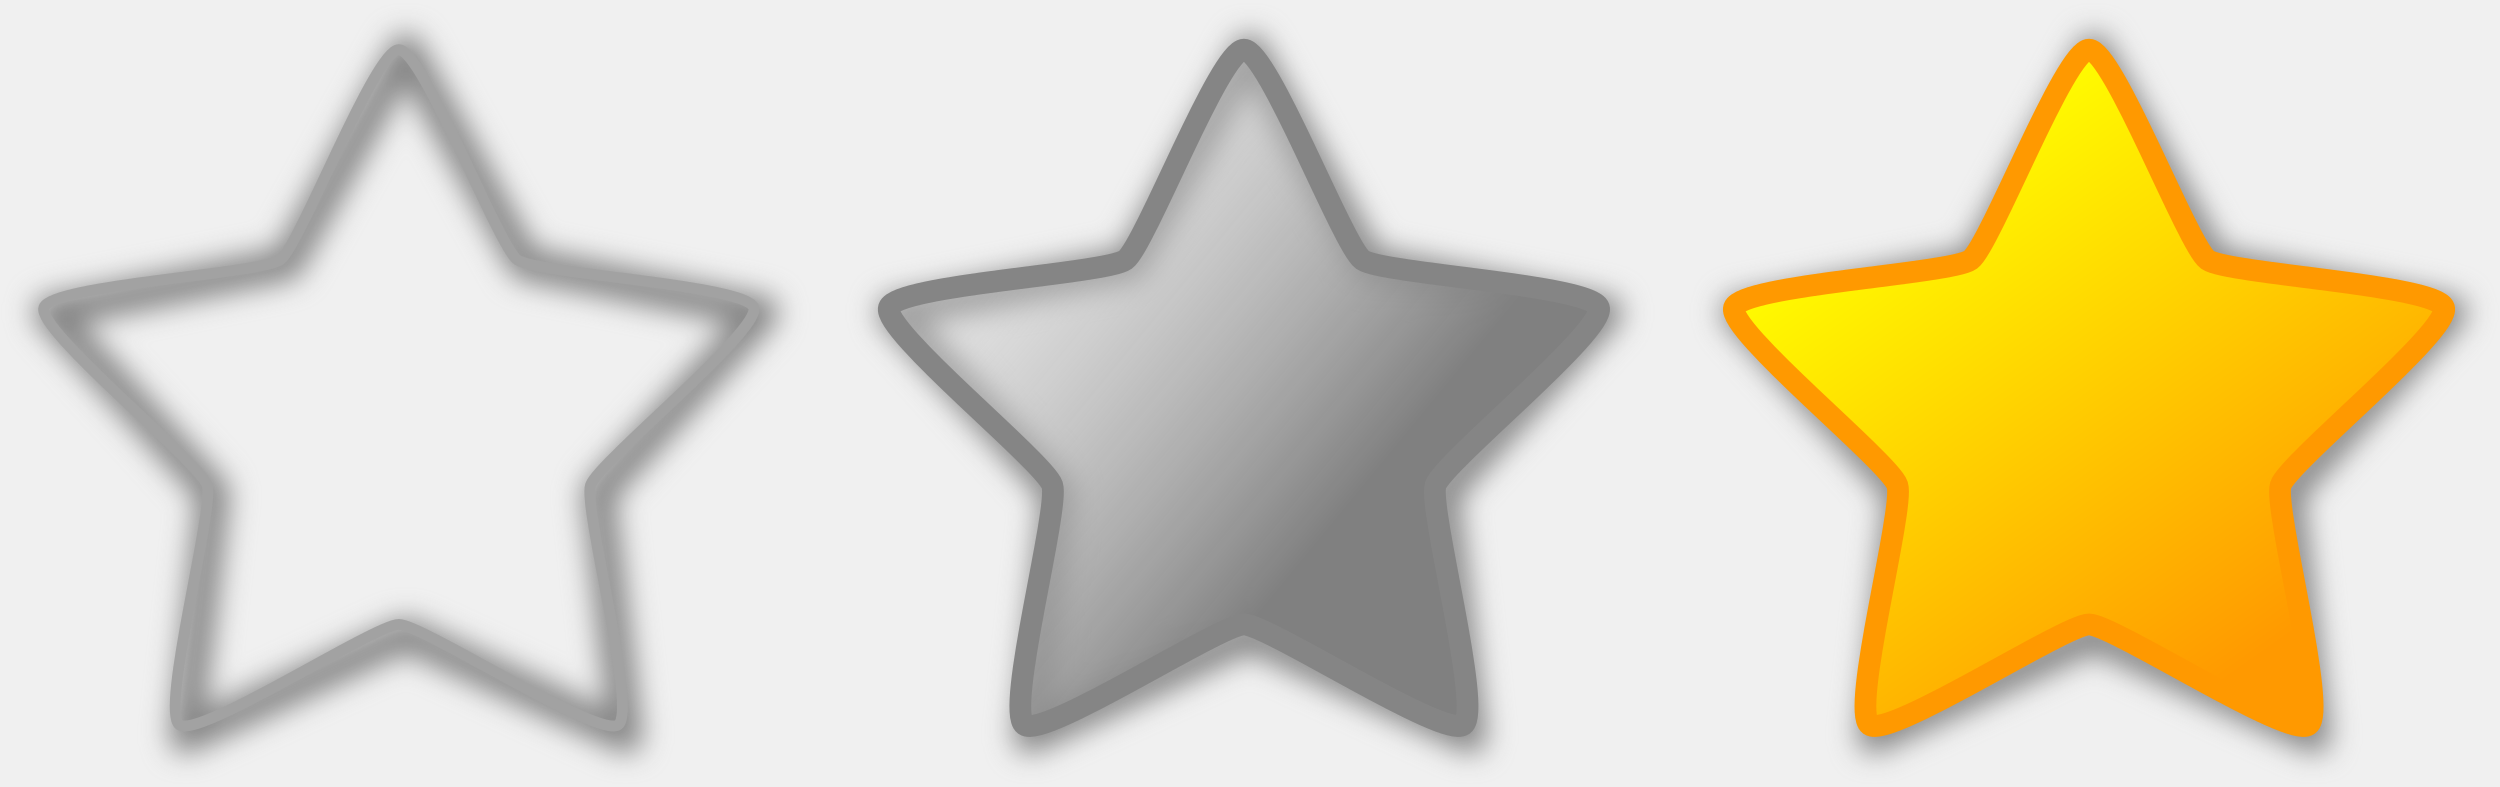
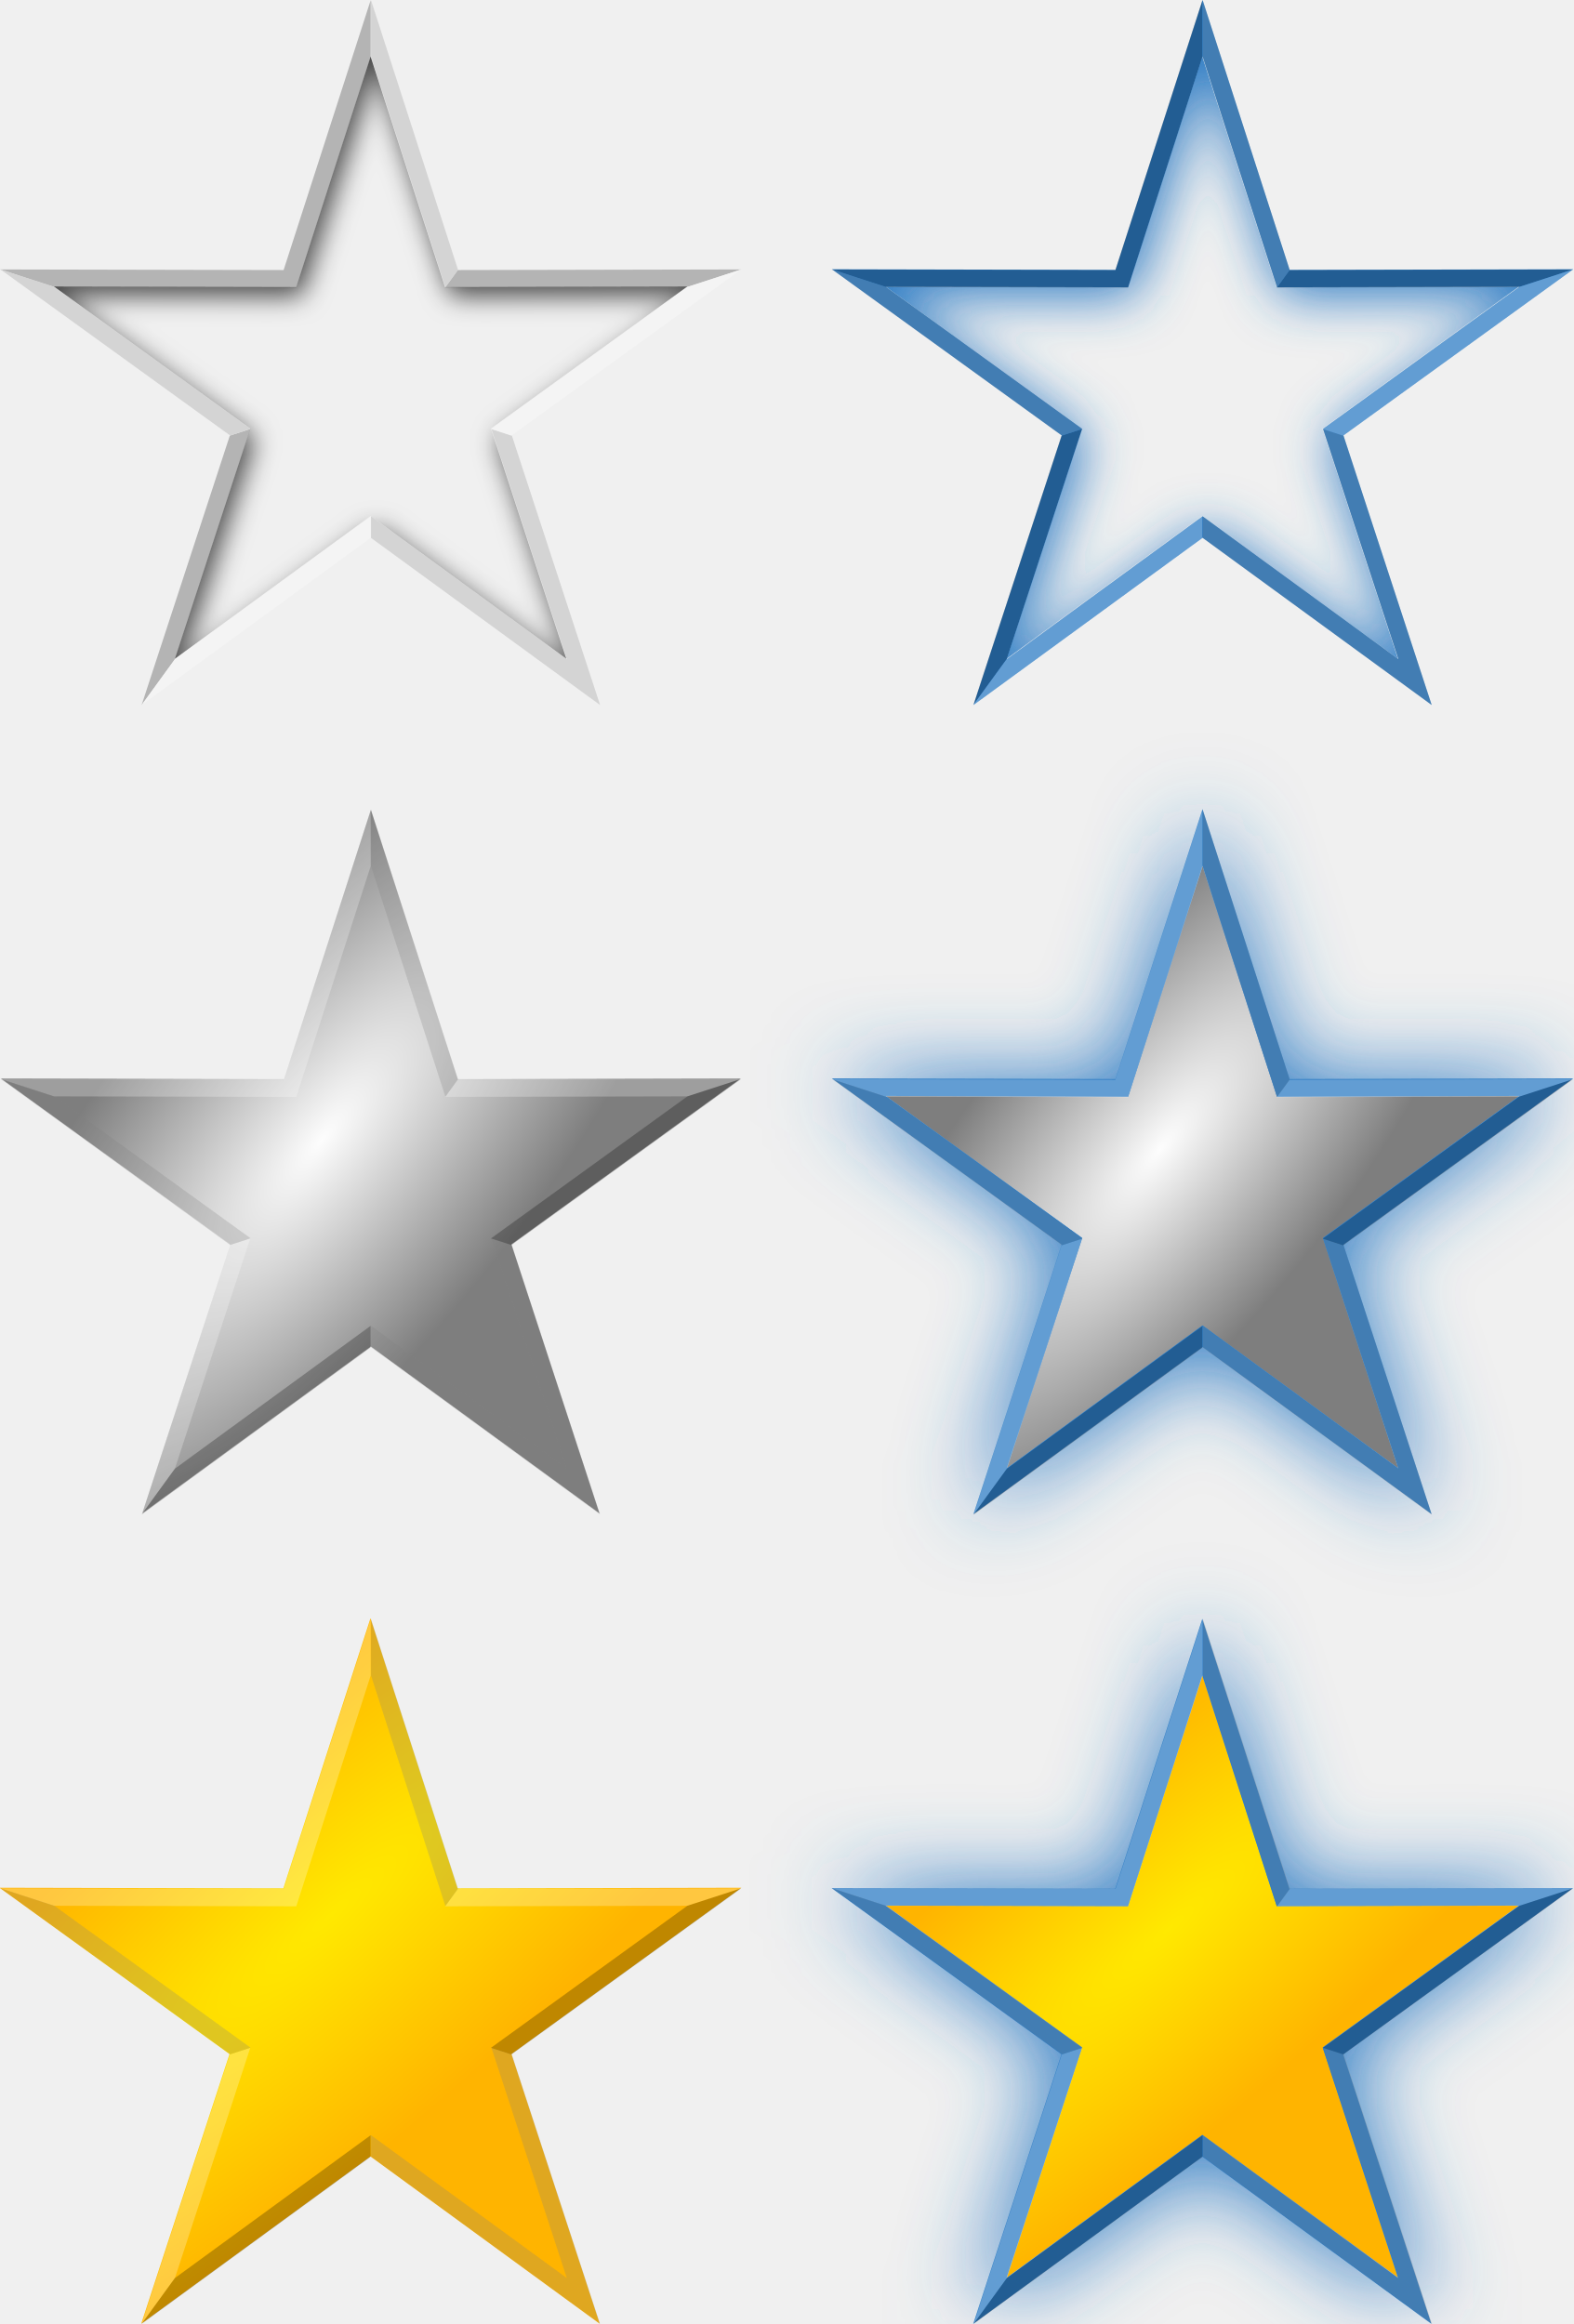
- <svg xmlns="http://www.w3.org/2000/svg" xmlns:xlink="http://www.w3.org/1999/xlink" width="1148.912" height="361.637" id="svg2" version="1.1">
+ <svg xmlns="http://www.w3.org/2000/svg" xmlns:xlink="http://www.w3.org/1999/xlink" width="905.139" height="1337.196" id="svg2" version="1.1">
  <defs id="defs4">
-     <linearGradient id="linearGradient3917">
-       <stop style="stop-color:#858585;stop-opacity:1;" offset="0" id="stop3919" />
-       <stop style="stop-color:#000000;stop-opacity:0;" offset="1" id="stop3921" />
+     <linearGradient id="linearGradient4324">
+       <stop style="stop-color:#fdfdfd;stop-opacity:1;" offset="0" id="stop4326" />
+       <stop style="stop-color:#7e7e7e;stop-opacity:1;" offset="1" id="stop4328" />
    </linearGradient>
-     <linearGradient id="linearGradient3885">
-       <stop style="stop-color:#808080;stop-opacity:1;" offset="0" id="stop3887" />
-       <stop style="stop-color:#cecece;stop-opacity:1;" offset="1" id="stop3889" />
+     <linearGradient id="linearGradient4316">
+       <stop style="stop-color:#ffff00;stop-opacity:1;" offset="0" id="stop4318" />
+       <stop style="stop-color:#2d7cc4;stop-opacity:1;" offset="1" id="stop4320" />
    </linearGradient>
-     <linearGradient id="linearGradient3875">
-       <stop id="stop3877" offset="0" style="stop-color:#808080;stop-opacity:1;" />
-       <stop id="stop3879" offset="1" style="stop-color:#ffffff;stop-opacity:0;" />
+     <linearGradient id="linearGradient4255">
+       <stop id="stop4257" offset="0" style="stop-color:#ffe900;stop-opacity:1;" />
+       <stop id="stop4259" offset="1" style="stop-color:#ffb400;stop-opacity:1;" />
    </linearGradient>
-     <linearGradient id="linearGradient3755">
-       <stop style="stop-color:#ff9900;stop-opacity:1;" offset="0" id="stop3757" />
-       <stop style="stop-color:#ffff00;stop-opacity:1;" offset="1" id="stop3759" />
+     <linearGradient id="linearGradient4245">
+       <stop style="stop-color:#000000;stop-opacity:1;" offset="0" id="stop4247" />
+       <stop style="stop-color:#000000;stop-opacity:0;" offset="1" id="stop4249" />
    </linearGradient>
-     <linearGradient xlink:href="#linearGradient3755" id="linearGradient3761" x1="279.729" y1="456.977" x2="118.128" y2="226.262" gradientUnits="userSpaceOnUse" />
-     <filter id="filter3859" color-interpolation-filters="sRGB">
-       <feFlood id="feFlood3861" flood-opacity="0.5" flood-color="rgb(0,0,0)" result="flood" />
-       <feComposite id="feComposite3863" in2="SourceGraphic" in="flood" operator="in" result="composite1" />
-       <feGaussianBlur id="feGaussianBlur3865" stdDeviation="5" result="blur" />
-       <feOffset id="feOffset3867" dx="7" dy="10" result="offset" />
-       <feComposite id="feComposite3869" in2="offset" in="SourceGraphic" operator="over" result="composite2" />
+     <linearGradient id="linearGradient4000">
+       <stop style="stop-color:#ff7c00;stop-opacity:1;" offset="0" id="stop4002" />
+       <stop style="stop-color:#ffff00;stop-opacity:1;" offset="1" id="stop4004" />
+     </linearGradient>
+     <filter id="filter3079" color-interpolation-filters="sRGB">
+       <feGaussianBlur stdDeviation="18.693" id="feGaussianBlur3081" />
    </filter>
-     <linearGradient xlink:href="#linearGradient3875" id="linearGradient3873" gradientUnits="userSpaceOnUse" x1="279.729" y1="456.977" x2="118.128" y2="226.262" />
-     <filter id="filter3913" color-interpolation-filters="sRGB">
-       <feGaussianBlur stdDeviation="6.365" id="feGaussianBlur3915" />
+     <clipPath clipPathUnits="userSpaceOnUse" id="clipPath3954">
+       <path style="fill:#ff0000;fill-opacity:1;stroke:none" id="path3956" d="m -1565.714,-1921.96 98.924,306.737 322.293,-0.705 -261.155,188.869 100.264,306.301 -260.327,-190.009 -260.327,190.009 100.264,-306.301 -261.155,-188.869 322.293,0.705 z" transform="matrix(0.4324302,0,0,0.4324302,846.3687,-145.5333)" />
+     </clipPath>
+     <radialGradient xlink:href="#linearGradient4255" id="radialGradient3846" gradientUnits="userSpaceOnUse" gradientTransform="matrix(0.3815524,0.427837,-1.66503,1.484902,-3719.574,1499.688)" cx="-1567.325" cy="-1625.511" fx="-1567.325" fy="-1625.511" r="421.217" />
+     <radialGradient xlink:href="#linearGradient4324" id="radialGradient3848" gradientUnits="userSpaceOnUse" gradientTransform="matrix(0.4428321,0.3577626,-0.9798845,1.212883,-2532.191,949.1355)" cx="-1510.092" cy="-1611.448" fx="-1510.092" fy="-1611.448" r="421.217" />
+     <clipPath clipPathUnits="userSpaceOnUse" id="clipPath4092">
+       <path clip-path="none" style="opacity:0.564;fill:#ff0000;fill-opacity:1;stroke:none" id="path4094" d="m -1565.714,-1921.96 98.924,306.737 322.293,-0.705 -261.155,188.869 100.264,306.301 -260.327,-190.009 -260.327,190.009 100.264,-306.301 -261.155,-188.869 322.293,0.705 z" transform="matrix(0.4324302,0,0,0.4324302,1060.804,1414.418)" />
+     </clipPath>
+     <filter id="filter4100" color-interpolation-filters="sRGB">
+       <feGaussianBlur stdDeviation="7.473" id="feGaussianBlur4102" />
    </filter>
-     <linearGradient xlink:href="#linearGradient3755" id="linearGradient3165" gradientUnits="userSpaceOnUse" x1="279.729" y1="456.977" x2="118.128" y2="226.262" />
-     <linearGradient xlink:href="#linearGradient3875" id="linearGradient3167" gradientUnits="userSpaceOnUse" x1="279.729" y1="456.977" x2="118.128" y2="226.262" />
-     <linearGradient xlink:href="#linearGradient3875" id="linearGradient3939" gradientUnits="userSpaceOnUse" x1="261.157" y1="375.548" x2="2.414" y2="162.691" />
+     <filter id="filter4226" color-interpolation-filters="sRGB">
+       <feGaussianBlur stdDeviation="20.545" id="feGaussianBlur4228" />
+     </filter>
+     <filter id="filter4304" color-interpolation-filters="sRGB">
+       <feGaussianBlur stdDeviation="20.545" id="feGaussianBlur4306" />
+     </filter>
+     <radialGradient xlink:href="#linearGradient4255" id="radialGradient3290" gradientUnits="userSpaceOnUse" gradientTransform="matrix(0.3815524,0.427837,-1.66503,1.484902,-3719.574,1499.688)" cx="-1567.325" cy="-1625.511" fx="-1567.325" fy="-1625.511" r="421.217" />
+     <radialGradient xlink:href="#linearGradient4255" id="radialGradient3292" gradientUnits="userSpaceOnUse" gradientTransform="matrix(0.3815524,0.427837,-1.66503,1.484902,-3719.574,1499.688)" cx="-1567.325" cy="-1625.511" fx="-1567.325" fy="-1625.511" r="421.217" />
+     <radialGradient xlink:href="#linearGradient4324" id="radialGradient3296" gradientUnits="userSpaceOnUse" gradientTransform="matrix(0.4428321,0.3577626,-0.9798845,1.212883,-2532.191,949.1355)" cx="-1510.092" cy="-1611.448" fx="-1510.092" fy="-1611.448" r="421.217" />
+     <radialGradient xlink:href="#linearGradient4324" id="radialGradient4071" gradientUnits="userSpaceOnUse" gradientTransform="matrix(0.4428321,0.3577626,-0.9798845,1.212883,-2532.191,949.1355)" cx="-1510.092" cy="-1611.448" fx="-1510.092" fy="-1611.448" r="421.217" />
+     <filter id="filter4079">
+       <feGaussianBlur stdDeviation="8.218" id="feGaussianBlur4081" />
+     </filter>
+     <filter id="filter4087">
+       <feGaussianBlur stdDeviation="14.946" id="feGaussianBlur4089" />
+     </filter>
+     <radialGradient xlink:href="#linearGradient4255" id="radialGradient4093" gradientUnits="userSpaceOnUse" gradientTransform="matrix(0.3815524,0.427837,-1.66503,1.484902,-3719.574,1499.688)" cx="-1567.325" cy="-1625.511" fx="-1567.325" fy="-1625.511" r="421.217" />
+     <filter id="filter4105">
+       <feGaussianBlur stdDeviation="8.218" id="feGaussianBlur4107" />
+     </filter>
+     <filter id="filter4217" x="-0.14" width="1.281" y="-0.148" height="1.295">
+       <feGaussianBlur stdDeviation="49.309" id="feGaussianBlur4219" />
+     </filter>
+     <filter id="filter4221" x="-0.14" width="1.281" y="-0.148" height="1.295">
+       <feGaussianBlur stdDeviation="49.309" id="feGaussianBlur4223" />
+     </filter>
  </defs>
-   <g id="layer1" transform="translate(210.5333,418.0953)">
-     <path style="fill:none;stroke:#858585;stroke-width:14.846;stroke-linejoin:round;stroke-miterlimit:4;stroke-opacity:1;stroke-dasharray:none;stroke-dashoffset:0;filter:url(#filter3913)" id="path3903" d="m 205.714,175.124 54.442,96.59 108.686,21.93 -75.039,81.626 12.73,110.144 -100.819,-46.143 -100.819,46.143 12.73,-110.144 -75.039,-81.626 108.686,-21.93 z" transform="matrix(1.004004,0,0,1.016765,157.3802,-573.0854)" />
-     <path transform="translate(155.4184,-570.395)" d="m 205.714,175.124 c 11.088,0 45.472,90.073 54.442,96.59 8.97,6.517 105.26,11.385 108.686,21.93 3.426,10.545 -71.613,71.081 -75.039,81.626 -3.426,10.545 21.7,103.626 12.73,110.144 -8.97,6.517 -89.731,-46.143 -100.819,-46.143 -11.088,0 -91.849,52.66 -100.819,46.143 -8.97,-6.517 16.156,-99.599 12.73,-110.144 -3.426,-10.545 -78.466,-71.081 -75.039,-81.626 3.426,-10.545 99.716,-15.412 108.686,-21.93 8.97,-6.517 43.355,-96.59 54.442,-96.59 z" id="path3871" style="fill:url(#linearGradient3939);fill-opacity:1;stroke:#858585;stroke-width:10;stroke-linejoin:round;stroke-miterlimit:4;stroke-opacity:1;stroke-dasharray:none;stroke-dashoffset:0" />
-     <g id="g3153" transform="translate(-763.6753,0)">
-       <path transform="matrix(1.004004,0,0,1.016765,533.1569,-573.0854)" d="m 205.714,175.124 54.442,96.59 108.686,21.93 -75.039,81.626 12.73,110.144 -100.819,-46.143 -100.819,46.143 12.73,-110.144 -75.039,-81.626 108.686,-21.93 z" id="path3929" style="fill:none;stroke:#858585;stroke-width:14.846;stroke-linejoin:round;stroke-miterlimit:4;stroke-opacity:1;stroke-dasharray:none;stroke-dashoffset:0;filter:url(#filter3913)" />
-       <path transform="translate(530.7143,-570.395)" d="m 205.714,175.124 c 11.088,0 45.472,90.073 54.442,96.59 8.97,6.517 105.26,11.385 108.686,21.93 3.426,10.545 -71.613,71.081 -75.039,81.626 -3.426,10.545 21.7,103.626 12.73,110.144 -8.97,6.517 -89.731,-46.143 -100.819,-46.143 -11.088,0 -91.849,52.66 -100.819,46.143 -8.97,-6.517 16.156,-99.599 12.73,-110.144 -3.426,-10.545 -78.466,-71.081 -75.039,-81.626 3.426,-10.545 99.716,-15.412 108.686,-21.93 8.97,-6.517 43.355,-96.59 54.442,-96.59 z" id="path3881" style="fill:none;stroke:#a2a2a2;stroke-width:5;stroke-linejoin:round;stroke-miterlimit:4;stroke-opacity:1;stroke-dasharray:none;stroke-dashoffset:0" />
+   <g id="layer4" style="display:none" transform="translate(56.6246,-19.28472)">
+     <path style="fill:#f2f2f2;fill-opacity:1;stroke:none;display:inline" id="path3124" d="m -951.429,-621.924 a 220,220 0 1 1 -440,0 220,220 0 1 1 440,0 z" mask="none" transform="matrix(6.038095,0,0,4.220779,7378.593,3361.185)" />
+   </g>
+   <g id="layer2" style="display:inline" transform="translate(56.6246,-19.28472)">
+     <path style="fill:url(#radialGradient4093);fill-opacity:1;stroke:none;display:inline" id="path4230" d="m -1565.714,-1921.96 98.924,306.737 322.293,-0.705 -261.155,188.869 100.264,306.301 -260.327,-190.009 -260.327,190.009 100.264,-306.301 -261.155,-188.869 322.293,0.705 z" transform="matrix(0.5066501,0,0,0.5066501,949.7821,1924.176)" />
+     <path transform="matrix(0.5051927,0,0,0.5051927,947.7132,1456.22)" d="m -1565.714,-1921.96 98.924,306.737 322.293,-0.705 -261.155,188.869 100.264,306.301 -260.327,-190.009 -260.327,190.009 100.264,-306.301 -261.155,-188.869 322.293,0.705 z" id="path4278" style="fill:url(#radialGradient4071);fill-opacity:1;stroke:none;display:inline" />
+     <path style="fill:#2d7cc4;fill-opacity:1;stroke:none;display:inline;filter:url(#filter4221)" id="path4109" d="m -1565.714,-1921.96 98.924,306.737 322.293,-0.705 -261.155,188.869 100.264,306.301 -260.327,-190.009 -260.327,190.009 100.264,-306.301 -261.155,-188.869 322.293,0.705 z" transform="matrix(0.5066501,0,0,0.5066501,1428.314,1924.666)" />
+     <path transform="matrix(0.5066501,0,0,0.5066501,1428.314,1458.733)" d="m -1565.714,-1921.96 98.924,306.737 322.293,-0.705 -261.155,188.869 100.264,306.301 -260.327,-190.009 -260.327,190.009 100.264,-306.301 -261.155,-188.869 322.293,0.705 z" id="path4167" style="fill:#2d7cc4;fill-opacity:1;stroke:none;display:inline;filter:url(#filter4217)" />
+   </g>
+   <g id="layer3" style="display:none" transform="translate(56.6246,-19.28472)" />
+   <g id="layer1" style="display:inline" transform="translate(56.6246,-19.28472)">
+     <rect style="fill:#999999;fill-opacity:1;stroke:none" id="rect3003" width="393.571" height="393.571" x="4862.857" y="83.076" />
+     <path style="opacity:0.7;fill:#000000;fill-opacity:1;stroke:none;display:inline;filter:url(#filter4100)" d="m 14.84,401.813 0,747.299 747.299,0 0,-747.299 -747.299,0 z m 372.143,185.292 43.189,133.999 140.787,-0.312 -114.085,82.498 43.812,133.791 -113.704,-82.983 -113.738,82.983 43.812,-133.791 -114.085,-82.498 140.788,0.312 43.223,-133.999 z" id="path3113" clip-path="url(#clipPath4092)" transform="translate(-227.1429,-531.4668)" />
+     <g id="g3991" style="opacity:0.25;display:inline" transform="translate(-227.1429,-531.4668)">
+       <path id="path4028" d="m 201.505,715.85 139.469,0.308 42.797,-132.734 0,-32.571 -50.089,155.285 -163.164,-0.352 z m 395.519,-10.065 -163.163,0.352 -7.277,10.021 139.454,-0.308 z m -325.887,224.33 43.369,-132.529 -11.767,3.815 -50.764,155.079 z" style="font-size:medium;font-style:normal;font-variant:normal;font-weight:normal;font-stretch:normal;text-indent:0;text-align:start;text-decoration:none;line-height:normal;letter-spacing:normal;word-spacing:normal;text-transform:none;direction:ltr;block-progression:tb;writing-mode:lr-tb;text-anchor:start;baseline-shift:baseline;color:#000000;fill:#000000;fill-opacity:1;stroke:none;stroke-width:21.3;marker:none;visibility:visible;display:inline;overflow:visible;enable-background:accumulate;font-family:Sans;-inkscape-font-specification:Sans" />
+       <path style="font-size:medium;font-style:normal;font-variant:normal;font-weight:normal;font-stretch:normal;text-indent:0;text-align:start;text-decoration:none;line-height:normal;letter-spacing:normal;word-spacing:normal;text-transform:none;direction:ltr;block-progression:tb;writing-mode:lr-tb;text-anchor:start;baseline-shift:baseline;color:#000000;fill:#808080;fill-opacity:1;stroke:none;stroke-width:21.3;marker:none;visibility:visible;display:inline;overflow:visible;enable-background:accumulate;font-family:Sans;-inkscape-font-specification:Sans" d="m 383.96,860.23 131.796,96.187 -50.764,-155.079 -11.767,-3.815 43.384,132.529 -112.649,-82.205 z m 0,-276.869 42.812,132.734 7.277,-10.021 -50.089,-155.285 z m -213.253,122.362 132.221,95.615 11.767,-3.815 -113.001,-81.736 z" id="path3982" />
+       <path id="path3984" d="m 464.759,801.393 132.221,-95.615 -30.987,10.065 -113.001,81.736 z m -81.032,46.509 -112.634,82.205 -19.161,26.365 131.796,-96.187 z" style="font-size:medium;font-style:normal;font-variant:normal;font-weight:normal;font-stretch:normal;text-indent:0;text-align:start;text-decoration:none;line-height:normal;letter-spacing:normal;word-spacing:normal;text-transform:none;direction:ltr;block-progression:tb;writing-mode:lr-tb;text-anchor:start;baseline-shift:baseline;color:#000000;fill:#ffffff;fill-opacity:1;stroke:none;stroke-width:21.3;marker:none;visibility:visible;display:inline;overflow:visible;enable-background:accumulate;font-family:Sans;-inkscape-font-specification:Sans" />
    </g>
-     <g id="g3161" transform="translate(761.655,0)">
-       <path style="fill:none;stroke:#858585;stroke-width:14.846;stroke-linejoin:round;stroke-miterlimit:4;stroke-opacity:1;stroke-dasharray:none;stroke-dashoffset:0;filter:url(#filter3913)" id="path3927" d="m 205.714,175.124 54.442,96.59 108.686,21.93 -75.039,81.626 12.73,110.144 -100.819,-46.143 -100.819,46.143 12.73,-110.144 -75.039,-81.626 108.686,-21.93 z" transform="matrix(1.004004,0,0,1.016765,-216.3763,-573.0854)" />
-       <path transform="translate(-217.8571,-570.395)" d="m 205.714,175.124 c 11.088,0 45.472,90.073 54.442,96.59 8.97,6.517 105.26,11.385 108.686,21.93 3.426,10.545 -71.613,71.081 -75.039,81.626 -3.426,10.545 21.7,103.626 12.73,110.144 -8.97,6.517 -89.731,-46.143 -100.819,-46.143 -11.088,0 -91.849,52.66 -100.819,46.143 -8.97,-6.517 16.156,-99.599 12.73,-110.144 -3.426,-10.545 -78.466,-71.081 -75.039,-81.626 3.426,-10.545 99.716,-15.412 108.686,-21.93 8.97,-6.517 43.355,-96.59 54.442,-96.59 z" id="path2985" style="fill:url(#linearGradient3165);fill-opacity:1;stroke:#ff9900;stroke-width:10;stroke-linejoin:round;stroke-miterlimit:4;stroke-opacity:1;stroke-dasharray:none;stroke-dashoffset:0" />
+     <path clip-path="url(#clipPath4092)" id="path4104" d="m 14.84,401.813 0,747.299 747.299,0 0,-747.299 -747.299,0 z m 372.143,185.292 43.189,133.999 140.787,-0.312 -114.085,82.498 43.812,133.791 -113.704,-82.983 -113.738,82.983 43.812,-133.791 -114.085,-82.498 140.788,0.312 43.223,-133.999 z" style="fill:#2d7cc4;fill-opacity:1;stroke:none;display:inline;filter:url(#filter4087)" transform="translate(251.3228,-531.4285)" />
+     <path id="path3986" d="m 635.248,19.285 -50.089,155.285 -163.163,-0.352 132.221,95.615 -50.764,155.079 131.796,-96.187 131.796,96.187 -50.764,-155.079 132.221,-95.615 -163.164,0.352 z m 0,32.571 42.812,132.734 139.454,-0.308 -113.001,81.736 43.384,132.529 -112.649,-82.205 -112.634,82.205 43.37,-132.529 -113.001,-81.736 139.469,0.308 z" style="font-size:medium;font-style:normal;font-variant:normal;font-weight:normal;font-stretch:normal;text-indent:0;text-align:start;text-decoration:none;line-height:normal;letter-spacing:normal;word-spacing:normal;text-transform:none;direction:ltr;block-progression:tb;writing-mode:lr-tb;text-anchor:start;baseline-shift:baseline;color:#000000;fill:#2d7cc4;fill-opacity:1;stroke:none;stroke-width:21.3;marker:none;visibility:visible;display:inline;overflow:visible;enable-background:accumulate;font-family:Sans;-inkscape-font-specification:Sans" />
+     <g style="opacity:0.25;display:inline" id="g4106" transform="translate(251.3228,-531.4285)">
+       <path style="font-size:medium;font-style:normal;font-variant:normal;font-weight:normal;font-stretch:normal;text-indent:0;text-align:start;text-decoration:none;line-height:normal;letter-spacing:normal;word-spacing:normal;text-transform:none;direction:ltr;block-progression:tb;writing-mode:lr-tb;text-anchor:start;baseline-shift:baseline;color:#000000;fill:#000000;fill-opacity:1;stroke:none;stroke-width:21.3;marker:none;visibility:visible;display:inline;overflow:visible;enable-background:accumulate;font-family:Sans;-inkscape-font-specification:Sans" d="m 201.505,715.85 139.469,0.308 42.797,-132.734 0,-32.571 -50.089,155.285 -163.164,-0.352 z m 395.519,-10.065 -163.163,0.352 -7.277,10.021 139.454,-0.308 z m -325.887,224.33 43.369,-132.529 -11.767,3.815 -50.764,155.079 z" id="path4108" />
+       <path id="path4110" d="m 383.96,860.23 131.796,96.187 -50.764,-155.079 -11.767,-3.815 43.384,132.529 -112.649,-82.205 z m 0,-276.869 42.812,132.734 7.277,-10.021 -50.089,-155.285 z m -213.253,122.362 132.221,95.615 11.767,-3.815 -113.001,-81.736 z" style="font-size:medium;font-style:normal;font-variant:normal;font-weight:normal;font-stretch:normal;text-indent:0;text-align:start;text-decoration:none;line-height:normal;letter-spacing:normal;word-spacing:normal;text-transform:none;direction:ltr;block-progression:tb;writing-mode:lr-tb;text-anchor:start;baseline-shift:baseline;color:#000000;fill:#808080;fill-opacity:1;stroke:none;stroke-width:21.3;marker:none;visibility:visible;display:inline;overflow:visible;enable-background:accumulate;font-family:Sans;-inkscape-font-specification:Sans" />
+       <path style="font-size:medium;font-style:normal;font-variant:normal;font-weight:normal;font-stretch:normal;text-indent:0;text-align:start;text-decoration:none;line-height:normal;letter-spacing:normal;word-spacing:normal;text-transform:none;direction:ltr;block-progression:tb;writing-mode:lr-tb;text-anchor:start;baseline-shift:baseline;color:#000000;fill:#ffffff;fill-opacity:1;stroke:none;stroke-width:21.3;marker:none;visibility:visible;display:inline;overflow:visible;enable-background:accumulate;font-family:Sans;-inkscape-font-specification:Sans" d="m 464.759,801.393 132.221,-95.615 -30.987,10.065 -113.001,81.736 z m -81.032,46.509 -112.634,82.205 -19.161,26.365 131.796,-96.187 z" id="path4112" />
    </g>
+     <path id="path4116" d="m -25.638,1115.832 139.469,0.308 42.797,-132.734 0,-32.571 -50.089,155.285 -163.164,-0.352 z m 395.519,-10.065 -163.163,0.352 -7.277,10.021 139.454,-0.308 z m -325.887,224.33 43.369,-132.529 -11.767,3.815 -50.764,155.079 z" style="font-size:medium;font-style:normal;font-variant:normal;font-weight:normal;font-stretch:normal;text-indent:0;text-align:start;text-decoration:none;line-height:normal;letter-spacing:normal;word-spacing:normal;text-transform:none;direction:ltr;block-progression:tb;writing-mode:lr-tb;text-anchor:start;baseline-shift:baseline;opacity:0.25;color:#000000;fill:#ffffff;fill-opacity:1;stroke:none;stroke-width:21.3;marker:none;visibility:visible;display:inline;overflow:visible;enable-background:accumulate;font-family:Sans;-inkscape-font-specification:Sans" />
+     <path style="font-size:medium;font-style:normal;font-variant:normal;font-weight:normal;font-stretch:normal;text-indent:0;text-align:start;text-decoration:none;line-height:normal;letter-spacing:normal;word-spacing:normal;text-transform:none;direction:ltr;block-progression:tb;writing-mode:lr-tb;text-anchor:start;baseline-shift:baseline;opacity:0.25;color:#000000;fill:#808080;fill-opacity:1;stroke:none;stroke-width:21.3;marker:none;visibility:visible;display:inline;overflow:visible;enable-background:accumulate;font-family:Sans;-inkscape-font-specification:Sans" d="m 156.817,1260.211 131.796,96.187 -50.764,-155.079 -11.767,-3.815 43.384,132.529 -112.649,-82.205 z m 0,-276.869 42.812,132.734 7.277,-10.021 -50.089,-155.285 z m -213.253,122.362 132.221,95.615 11.767,-3.815 -113.001,-81.736 z" id="path4118" />
+     <path id="path4120" d="m 237.616,1201.375 132.221,-95.615 -30.987,10.065 -113.001,81.736 z m -81.032,46.509 -112.634,82.205 -19.161,26.365 131.796,-96.187 z" style="font-size:medium;font-style:normal;font-variant:normal;font-weight:normal;font-stretch:normal;text-indent:0;text-align:start;text-decoration:none;line-height:normal;letter-spacing:normal;word-spacing:normal;text-transform:none;direction:ltr;block-progression:tb;writing-mode:lr-tb;text-anchor:start;baseline-shift:baseline;opacity:0.25;color:#000000;fill:#000000;fill-opacity:1;stroke:none;stroke-width:21.3;marker:none;visibility:visible;display:inline;overflow:visible;enable-background:accumulate;font-family:Sans;-inkscape-font-specification:Sans" />
+     <path transform="matrix(0.4324302,0,0,0.4324302,1312.209,1814.418)" d="m -1565.714,-1921.96 98.924,306.737 322.293,-0.705 -261.155,188.869 100.264,306.301 -260.327,-190.009 -260.327,190.009 100.264,-306.301 -261.155,-188.869 322.293,0.705 z" id="path4308" style="fill:url(#radialGradient3292);fill-opacity:1;stroke:none;display:inline" />
+     <path style="font-size:medium;font-style:normal;font-variant:normal;font-weight:normal;font-stretch:normal;text-indent:0;text-align:start;text-decoration:none;line-height:normal;letter-spacing:normal;word-spacing:normal;text-transform:none;direction:ltr;block-progression:tb;writing-mode:lr-tb;text-anchor:start;baseline-shift:baseline;color:#000000;fill:#2d7cc4;fill-opacity:1;stroke:none;stroke-width:21.3;marker:none;visibility:visible;display:inline;overflow:visible;enable-background:accumulate;font-family:Sans;-inkscape-font-specification:Sans" d="m 635.08,950.753 -50.089,155.285 -163.163,-0.352 132.221,95.615 -50.764,155.079 131.796,-96.187 131.796,96.187 -50.764,-155.079 132.221,-95.615 -163.163,0.352 z m 0,32.571 42.812,132.735 139.454,-0.308 -113.001,81.736 43.384,132.529 -112.649,-82.205 -112.634,82.205 43.37,-132.529 -113.001,-81.736 139.469,0.308 z" id="path4336" />
+     <path style="font-size:medium;font-style:normal;font-variant:normal;font-weight:normal;font-stretch:normal;text-indent:0;text-align:start;text-decoration:none;line-height:normal;letter-spacing:normal;word-spacing:normal;text-transform:none;direction:ltr;block-progression:tb;writing-mode:lr-tb;text-anchor:start;baseline-shift:baseline;opacity:0.25;color:#000000;fill:#ffffff;fill-opacity:1;stroke:none;stroke-width:21.3;marker:none;visibility:visible;display:inline;overflow:visible;enable-background:accumulate;font-family:Sans;-inkscape-font-specification:Sans" d="m 452.996,1115.85 139.469,0.308 42.797,-132.734 0,-32.571 -50.089,155.285 -163.164,-0.352 z m 395.519,-10.065 -163.163,0.352 -7.277,10.021 139.454,-0.308 z m -325.887,224.33 43.369,-132.529 -11.767,3.815 -50.764,155.079 z" id="path4314" />
+     <path id="path4316" d="m 635.451,1260.23 131.796,96.187 -50.764,-155.079 -11.767,-3.815 43.384,132.529 -112.649,-82.205 z m 0,-276.869 42.812,132.735 7.277,-10.021 -50.089,-155.285 z m -213.253,122.362 132.221,95.615 11.767,-3.815 -113.001,-81.736 z" style="font-size:medium;font-style:normal;font-variant:normal;font-weight:normal;font-stretch:normal;text-indent:0;text-align:start;text-decoration:none;line-height:normal;letter-spacing:normal;word-spacing:normal;text-transform:none;direction:ltr;block-progression:tb;writing-mode:lr-tb;text-anchor:start;baseline-shift:baseline;opacity:0.25;color:#000000;fill:#808080;fill-opacity:1;stroke:none;stroke-width:21.3;marker:none;visibility:visible;display:inline;overflow:visible;enable-background:accumulate;font-family:Sans;-inkscape-font-specification:Sans" />
+     <path style="font-size:medium;font-style:normal;font-variant:normal;font-weight:normal;font-stretch:normal;text-indent:0;text-align:start;text-decoration:none;line-height:normal;letter-spacing:normal;word-spacing:normal;text-transform:none;direction:ltr;block-progression:tb;writing-mode:lr-tb;text-anchor:start;baseline-shift:baseline;opacity:0.25;color:#000000;fill:#000000;fill-opacity:1;stroke:none;stroke-width:21.3;marker:none;visibility:visible;display:inline;overflow:visible;enable-background:accumulate;font-family:Sans;-inkscape-font-specification:Sans" d="m 716.25,1201.393 132.221,-95.615 -30.987,10.065 -113.001,81.736 z m -81.032,46.509 -112.634,82.205 -19.161,26.365 131.796,-96.187 z" id="path4318" />
+     <path style="font-size:medium;font-style:normal;font-variant:normal;font-weight:normal;font-stretch:normal;text-indent:0;text-align:start;text-decoration:none;line-height:normal;letter-spacing:normal;word-spacing:normal;text-transform:none;direction:ltr;block-progression:tb;writing-mode:lr-tb;text-anchor:start;baseline-shift:baseline;opacity:0.25;color:#000000;fill:#ffffff;fill-opacity:1;stroke:none;stroke-width:21.3;marker:none;visibility:visible;display:inline;overflow:visible;enable-background:accumulate;font-family:Sans;-inkscape-font-specification:Sans" d="m -25.638,650.118 139.469,0.308 42.797,-132.734 0,-32.571 -50.089,155.285 -163.164,-0.352 z m 395.519,-10.065 -163.163,0.352 -7.277,10.021 139.454,-0.308 z M 43.994,864.383 87.363,731.853 75.596,735.668 24.832,890.748 z" id="path4124" />
+     <path id="path4126" d="M 156.817,794.497 288.613,890.684 237.849,735.605 226.082,731.79 269.466,864.319 156.817,782.114 z m 0,-276.869 42.812,132.734 7.277,-10.021 -50.089,-155.285 z m -213.253,122.362 132.221,95.615 11.767,-3.815 -113.001,-81.736 z" style="font-size:medium;font-style:normal;font-variant:normal;font-weight:normal;font-stretch:normal;text-indent:0;text-align:start;text-decoration:none;line-height:normal;letter-spacing:normal;word-spacing:normal;text-transform:none;direction:ltr;block-progression:tb;writing-mode:lr-tb;text-anchor:start;baseline-shift:baseline;opacity:0.25;color:#000000;fill:#808080;fill-opacity:1;stroke:none;stroke-width:21.3;marker:none;visibility:visible;display:inline;overflow:visible;enable-background:accumulate;font-family:Sans;-inkscape-font-specification:Sans" />
+     <path style="font-size:medium;font-style:normal;font-variant:normal;font-weight:normal;font-stretch:normal;text-indent:0;text-align:start;text-decoration:none;line-height:normal;letter-spacing:normal;word-spacing:normal;text-transform:none;direction:ltr;block-progression:tb;writing-mode:lr-tb;text-anchor:start;baseline-shift:baseline;opacity:0.25;color:#000000;fill:#000000;fill-opacity:1;stroke:none;stroke-width:21.3;marker:none;visibility:visible;display:inline;overflow:visible;enable-background:accumulate;font-family:Sans;-inkscape-font-specification:Sans" d="m 237.616,735.661 132.221,-95.615 -30.987,10.065 -113.001,81.736 z m -81.032,46.509 -112.634,82.205 -19.161,26.365 131.796,-96.187 z" id="path4128" />
+     <path style="fill:url(#radialGradient3296);fill-opacity:1;stroke:none;display:inline" id="path4310" d="m -1565.714,-1921.96 98.924,306.737 322.293,-0.705 -261.155,188.869 100.264,306.301 -260.327,-190.009 -260.327,190.009 100.264,-306.301 -261.155,-188.869 322.293,0.705 z" transform="matrix(0.4324302,0,0,0.4324302,1312.304,1348.779)" />
+     <path id="path4338" d="m 635.197,484.877 -50.089,155.285 -163.163,-0.352 132.221,95.615 -50.764,155.079 131.796,-96.187 131.796,96.187 -50.764,-155.079 132.221,-95.615 -163.163,0.352 z m 0,32.571 42.812,132.734 139.454,-0.308 -113.001,81.736 43.384,132.529 -112.649,-82.205 -112.634,82.205 43.37,-132.529 -113.001,-81.736 139.469,0.308 z" style="font-size:medium;font-style:normal;font-variant:normal;font-weight:normal;font-stretch:normal;text-indent:0;text-align:start;text-decoration:none;line-height:normal;letter-spacing:normal;word-spacing:normal;text-transform:none;direction:ltr;block-progression:tb;writing-mode:lr-tb;text-anchor:start;baseline-shift:baseline;color:#000000;fill:#2d7cc4;fill-opacity:1;stroke:none;stroke-width:21.3;marker:none;visibility:visible;display:inline;overflow:visible;enable-background:accumulate;font-family:Sans;-inkscape-font-specification:Sans" />
+     <path id="path4322" d="m 452.878,650.298 139.469,0.308 42.797,-132.734 0,-32.571 -50.089,155.285 -163.164,-0.352 z m 395.519,-10.065 -163.163,0.352 -7.277,10.021 139.454,-0.308 z m -325.887,224.33 43.369,-132.529 -11.767,3.815 -50.764,155.079 z" style="font-size:medium;font-style:normal;font-variant:normal;font-weight:normal;font-stretch:normal;text-indent:0;text-align:start;text-decoration:none;line-height:normal;letter-spacing:normal;word-spacing:normal;text-transform:none;direction:ltr;block-progression:tb;writing-mode:lr-tb;text-anchor:start;baseline-shift:baseline;opacity:0.25;color:#000000;fill:#ffffff;fill-opacity:1;stroke:none;stroke-width:21.3;marker:none;visibility:visible;display:inline;overflow:visible;enable-background:accumulate;font-family:Sans;-inkscape-font-specification:Sans" />
+     <path style="font-size:medium;font-style:normal;font-variant:normal;font-weight:normal;font-stretch:normal;text-indent:0;text-align:start;text-decoration:none;line-height:normal;letter-spacing:normal;word-spacing:normal;text-transform:none;direction:ltr;block-progression:tb;writing-mode:lr-tb;text-anchor:start;baseline-shift:baseline;opacity:0.25;color:#000000;fill:#808080;fill-opacity:1;stroke:none;stroke-width:21.3;marker:none;visibility:visible;display:inline;overflow:visible;enable-background:accumulate;font-family:Sans;-inkscape-font-specification:Sans" d="m 635.334,794.677 131.796,96.187 -50.764,-155.079 -11.767,-3.815 43.384,132.529 -112.649,-82.205 z m 0,-276.869 42.812,132.734 7.277,-10.021 -50.089,-155.285 z m -213.253,122.362 132.221,95.615 11.767,-3.815 -113.001,-81.736 z" id="path4324" />
+     <path id="path4326" d="m 716.132,735.841 132.221,-95.615 -30.987,10.065 -113.001,81.736 z m -81.032,46.509 -112.634,82.205 -19.161,26.365 131.796,-96.187 z" style="font-size:medium;font-style:normal;font-variant:normal;font-weight:normal;font-stretch:normal;text-indent:0;text-align:start;text-decoration:none;line-height:normal;letter-spacing:normal;word-spacing:normal;text-transform:none;direction:ltr;block-progression:tb;writing-mode:lr-tb;text-anchor:start;baseline-shift:baseline;opacity:0.25;color:#000000;fill:#000000;fill-opacity:1;stroke:none;stroke-width:21.3;marker:none;visibility:visible;display:inline;overflow:visible;enable-background:accumulate;font-family:Sans;-inkscape-font-specification:Sans" />
+   </g>
+   <g id="layer5" style="display:none" transform="translate(56.6246,-19.28472)">
+     <path transform="matrix(0.507388,0,0,0.507388,947.3661,1924.572)" d="m -1565.714,-1921.96 98.924,306.737 322.293,-0.705 -261.155,188.869 100.264,306.301 -260.327,-190.009 -260.327,190.009 100.264,-306.301 -261.155,-188.869 322.293,0.705 z" id="path4130" style="opacity:0.5;fill:#ffff2d;fill-opacity:1;stroke:none;display:inline;filter:url(#filter4226)" />
+     <path style="opacity:0.608;fill:#ffffff;fill-opacity:1;stroke:none;display:inline;filter:url(#filter4304)" id="path4235" d="m -1565.714,-1921.96 98.924,306.737 322.293,-0.705 -261.155,188.869 100.264,306.301 -260.327,-190.009 -260.327,190.009 100.264,-306.301 -261.155,-188.869 322.293,0.705 z" transform="matrix(0.4824518,0,0,0.4824518,913.4098,1424.082)" />
  </g>
</svg>
